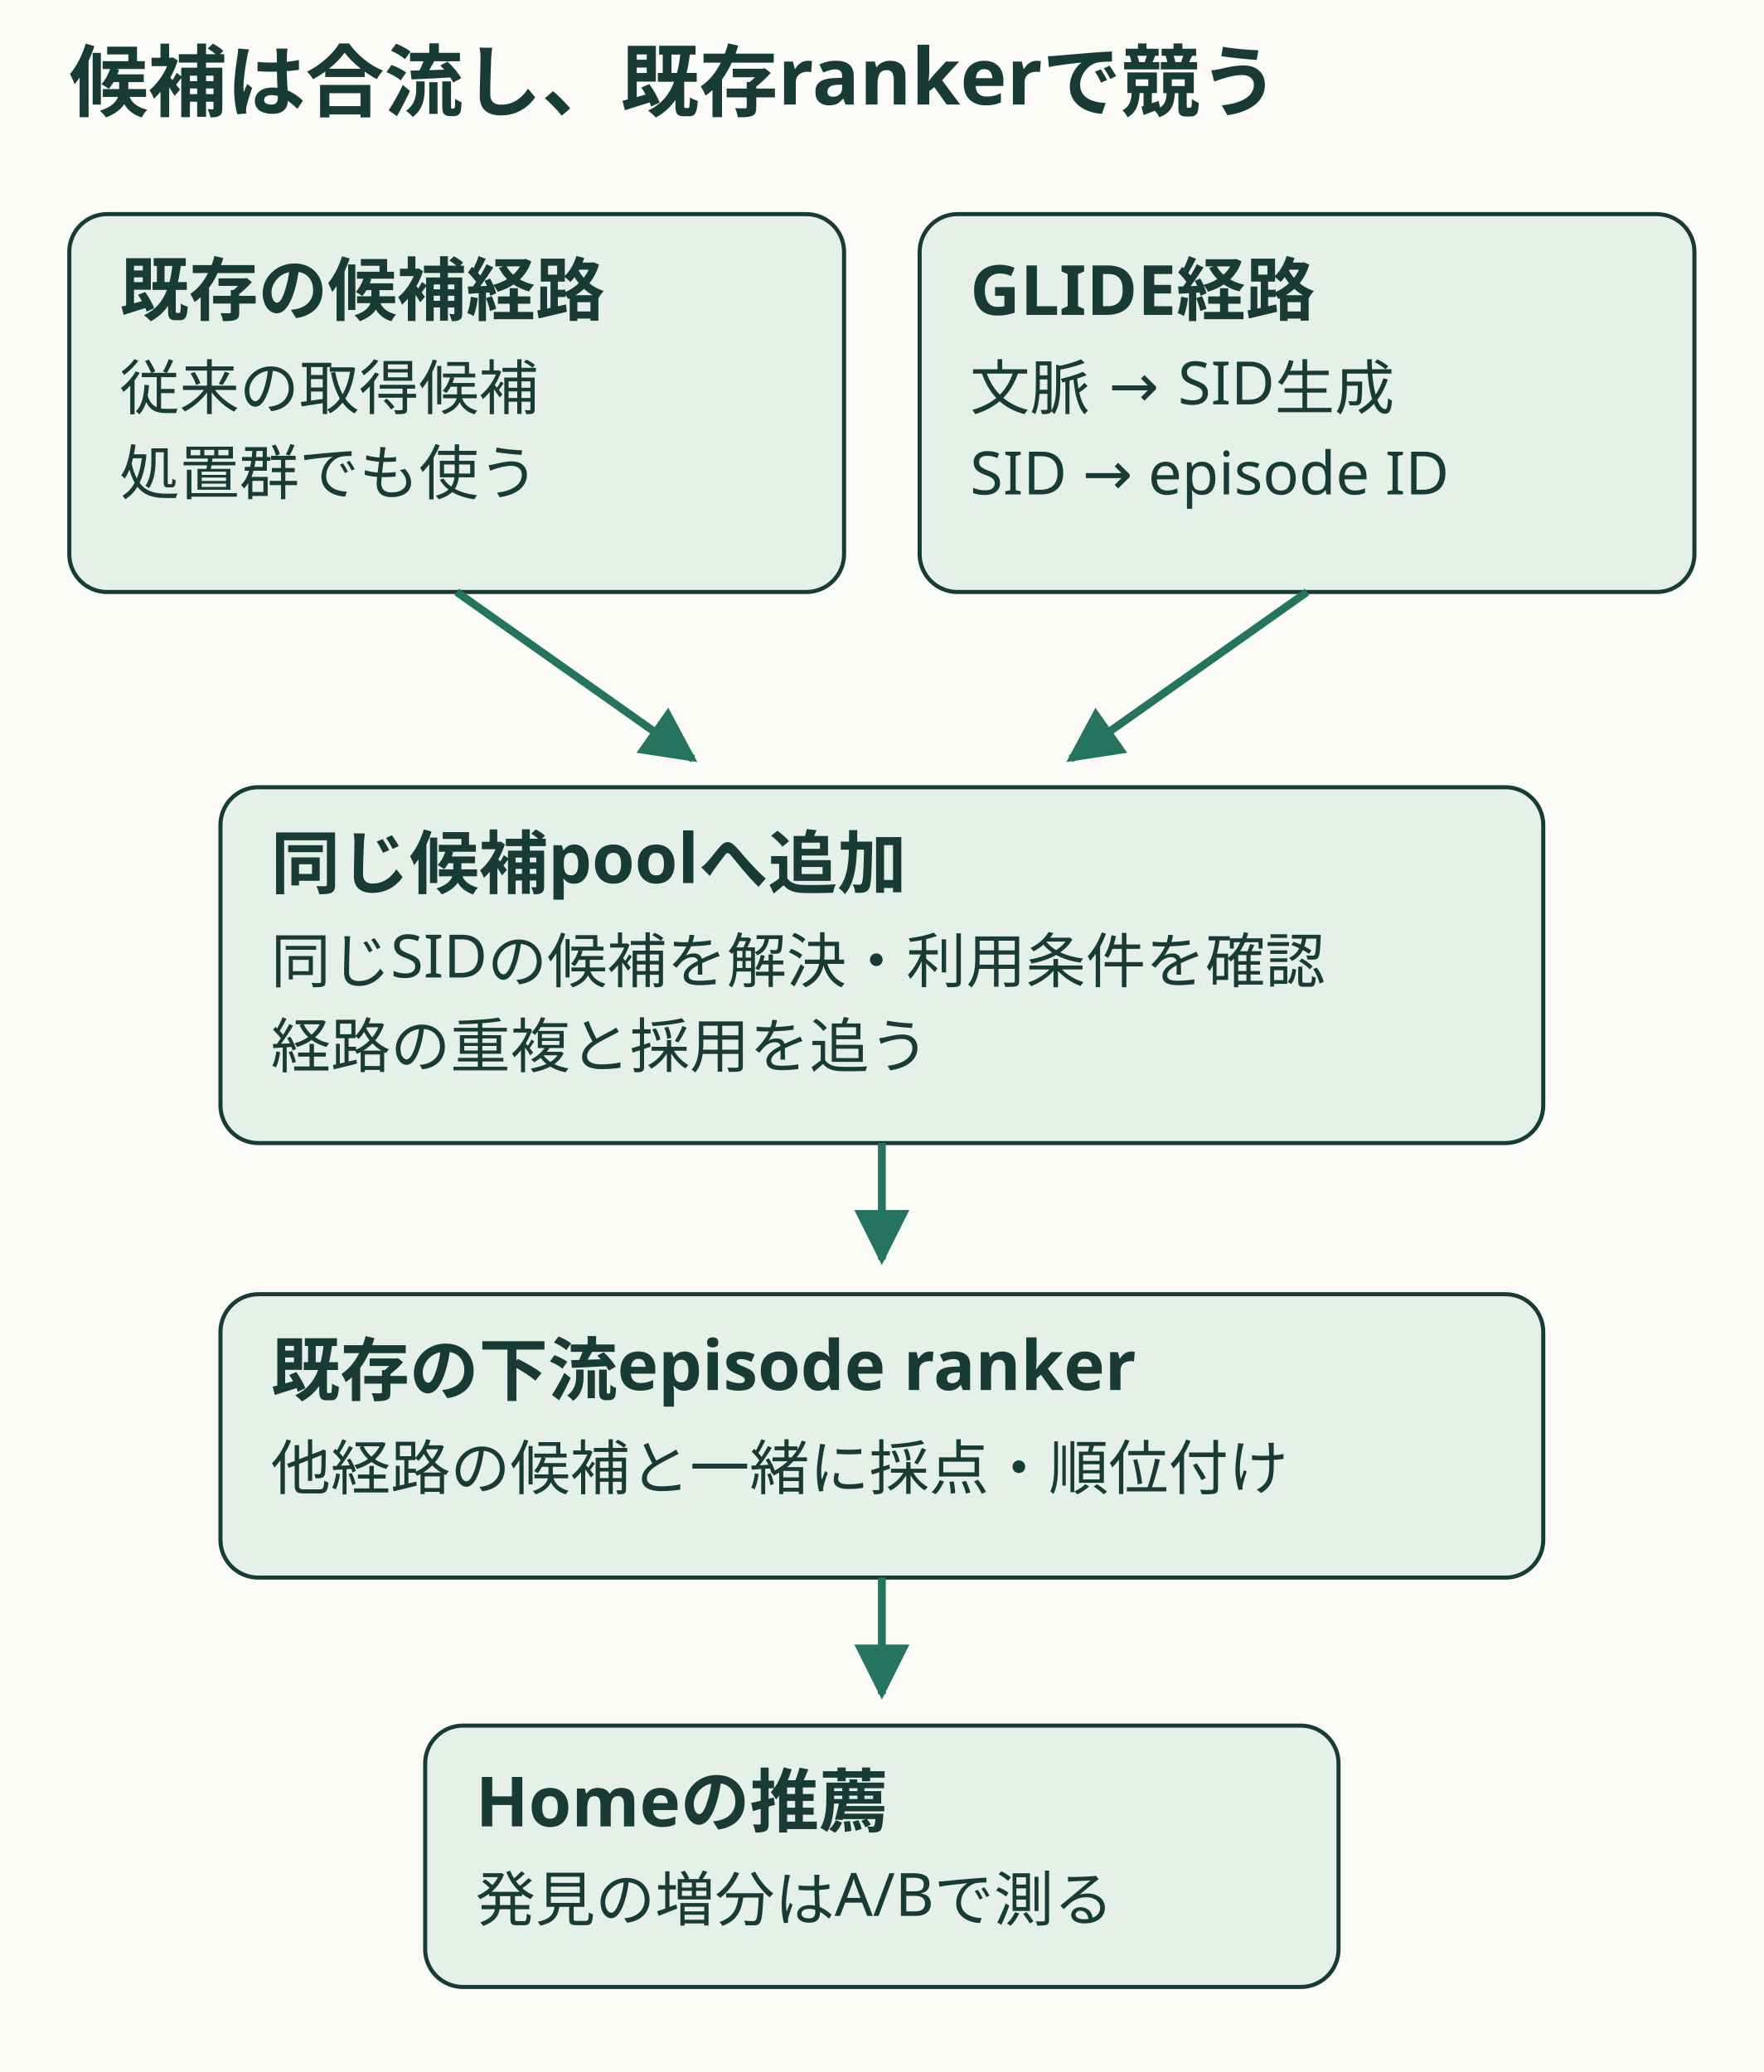
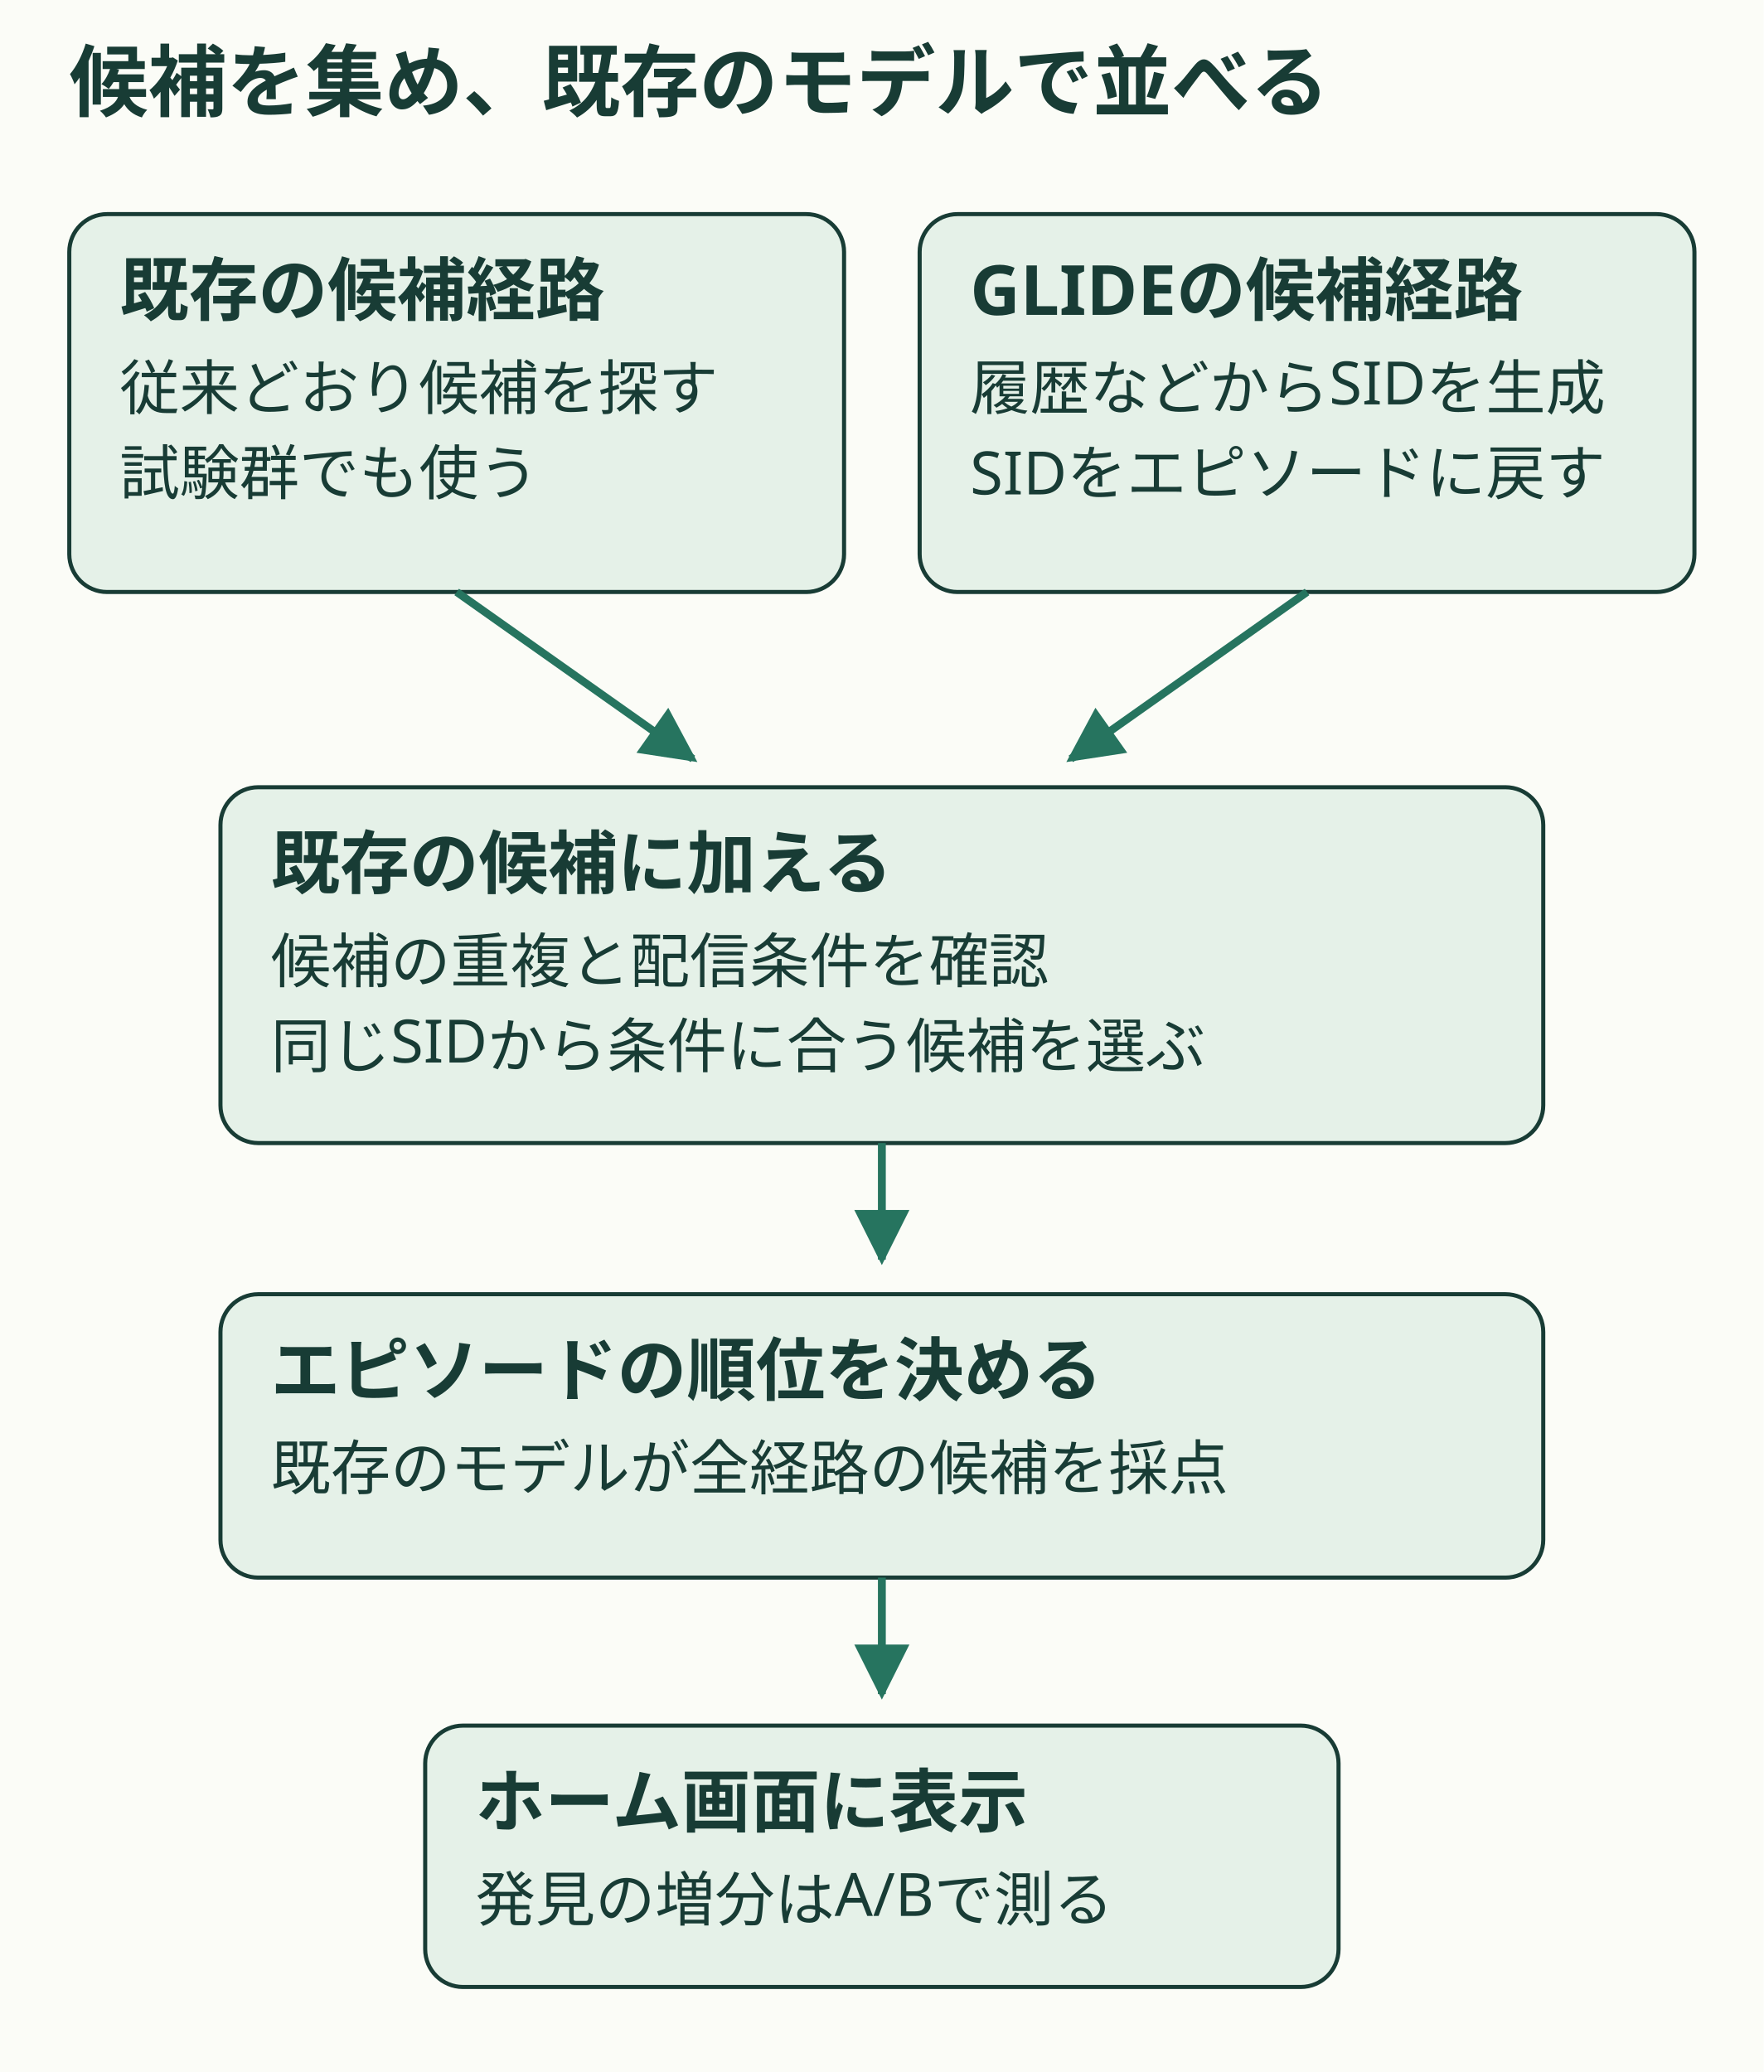
<svg xmlns="http://www.w3.org/2000/svg" viewBox="0 0 560 658" role="img" aria-labelledby="title desc">
  <defs>
    <marker id="arr" viewBox="0 0 10 10" refX="9" refY="5" markerWidth="7" markerHeight="7" orient="auto-start-reverse">
      <path d="M0 0 L10 5 L0 10 Z" fill="#26745f" />
    </marker>
  </defs>
  <rect width="560" height="658" fill="#fbfcf7" />
  <g font-family="sans-serif">
-     <text x="22" y="35" font-size="25" fill="#183c35" font-weight="bold">候補は合流し、既存rankerで競う</text>
+     <text x="22" y="35" font-size="25" fill="#183c35" font-weight="bold">候補を集め、既存のモデルで並べる</text>
    <rect x="22" y="68" width="246" height="120" rx="12" fill="#e5f1e8" stroke="#183c35" stroke-width="1.3" />
    <text x="38" y="100" font-size="22" fill="#183c35" font-weight="bold">既存の候補経路</text>
-     <text x="38" y="130" font-size="19" fill="#183c35" font-weight="normal">従来の取得候補</text>
-     <text x="38" y="157" font-size="19" fill="#183c35" font-weight="normal">処置群でも使う</text>
+     <text x="38" y="130" font-size="19" fill="#183c35" font-weight="normal">従来どおり候補を探す</text>
+     <text x="38" y="157" font-size="19" fill="#183c35" font-weight="normal">試験群でも使う</text>
    <rect x="292" y="68" width="246" height="120" rx="12" fill="#e5f1e8" stroke="#183c35" stroke-width="1.3" />
-     <text x="308" y="100" font-size="22" fill="#183c35" font-weight="bold">GLIDE経路</text>
-     <text x="308" y="130" font-size="19" fill="#183c35" font-weight="normal">文脈 → SID生成</text>
-     <text x="308" y="157" font-size="19" fill="#183c35" font-weight="normal">SID → episode ID</text>
+     <text x="308" y="100" font-size="22" fill="#183c35" font-weight="bold">GLIDEの候補経路</text>
+     <text x="308" y="130" font-size="19" fill="#183c35" font-weight="normal">履歴などからSIDを生成</text>
+     <text x="308" y="157" font-size="19" fill="#183c35" font-weight="normal">SIDをエピソードに戻す</text>
    <path d="M145,188 L220,241" stroke="#26745f" stroke-width="2.5" fill="none" marker-end="url(#arr)" />
    <path d="M415,188 L340,241" stroke="#26745f" stroke-width="2.5" fill="none" marker-end="url(#arr)" />
    <rect x="70" y="250" width="420" height="113" rx="12" fill="#e5f1e8" stroke="#183c35" stroke-width="1.3" />
-     <text x="86" y="282" font-size="22" fill="#183c35" font-weight="bold">同じ候補poolへ追加</text>
-     <text x="86" y="312" font-size="19" fill="#183c35" font-weight="normal">同じSIDの候補を解決・利用条件を確認</text>
-     <text x="86" y="339" font-size="19" fill="#183c35" font-weight="normal">経路の重複と採用を追う</text>
+     <text x="86" y="282" font-size="22" fill="#183c35" font-weight="bold">既存の候補に加える</text>
+     <text x="86" y="312" font-size="19" fill="#183c35" font-weight="normal">候補の重複と配信条件を確認</text>
+     <text x="86" y="339" font-size="19" fill="#183c35" font-weight="normal">同じSIDから条件に合う候補を選ぶ</text>
    <path d="M280,363 L280,400" stroke="#26745f" stroke-width="2.5" fill="none" marker-end="url(#arr)" />
    <rect x="70" y="411" width="420" height="90" rx="12" fill="#e5f1e8" stroke="#183c35" stroke-width="1.3" />
-     <text x="86" y="443" font-size="22" fill="#183c35" font-weight="bold">既存の下流episode ranker</text>
-     <text x="86" y="473" font-size="19" fill="#183c35" font-weight="normal">他経路の候補と一緒に採点・順位付け</text>
+     <text x="86" y="443" font-size="22" fill="#183c35" font-weight="bold">エピソードの順位を決める</text>
+     <text x="86" y="473" font-size="19" fill="#183c35" font-weight="normal">既存のモデルが全経路の候補を採点</text>
    <path d="M280,501 L280,538" stroke="#26745f" stroke-width="2.5" fill="none" marker-end="url(#arr)" />
    <rect x="135" y="548" width="290" height="83" rx="12" fill="#e5f1e8" stroke="#183c35" stroke-width="1.3" />
-     <text x="151" y="580" font-size="22" fill="#183c35" font-weight="bold">Homeの推薦</text>
+     <text x="151" y="580" font-size="22" fill="#183c35" font-weight="bold">ホーム画面に表示</text>
    <text x="151" y="610" font-size="19" fill="#183c35" font-weight="normal">発見の増分はA/Bで測る</text>
  </g>
</svg>
